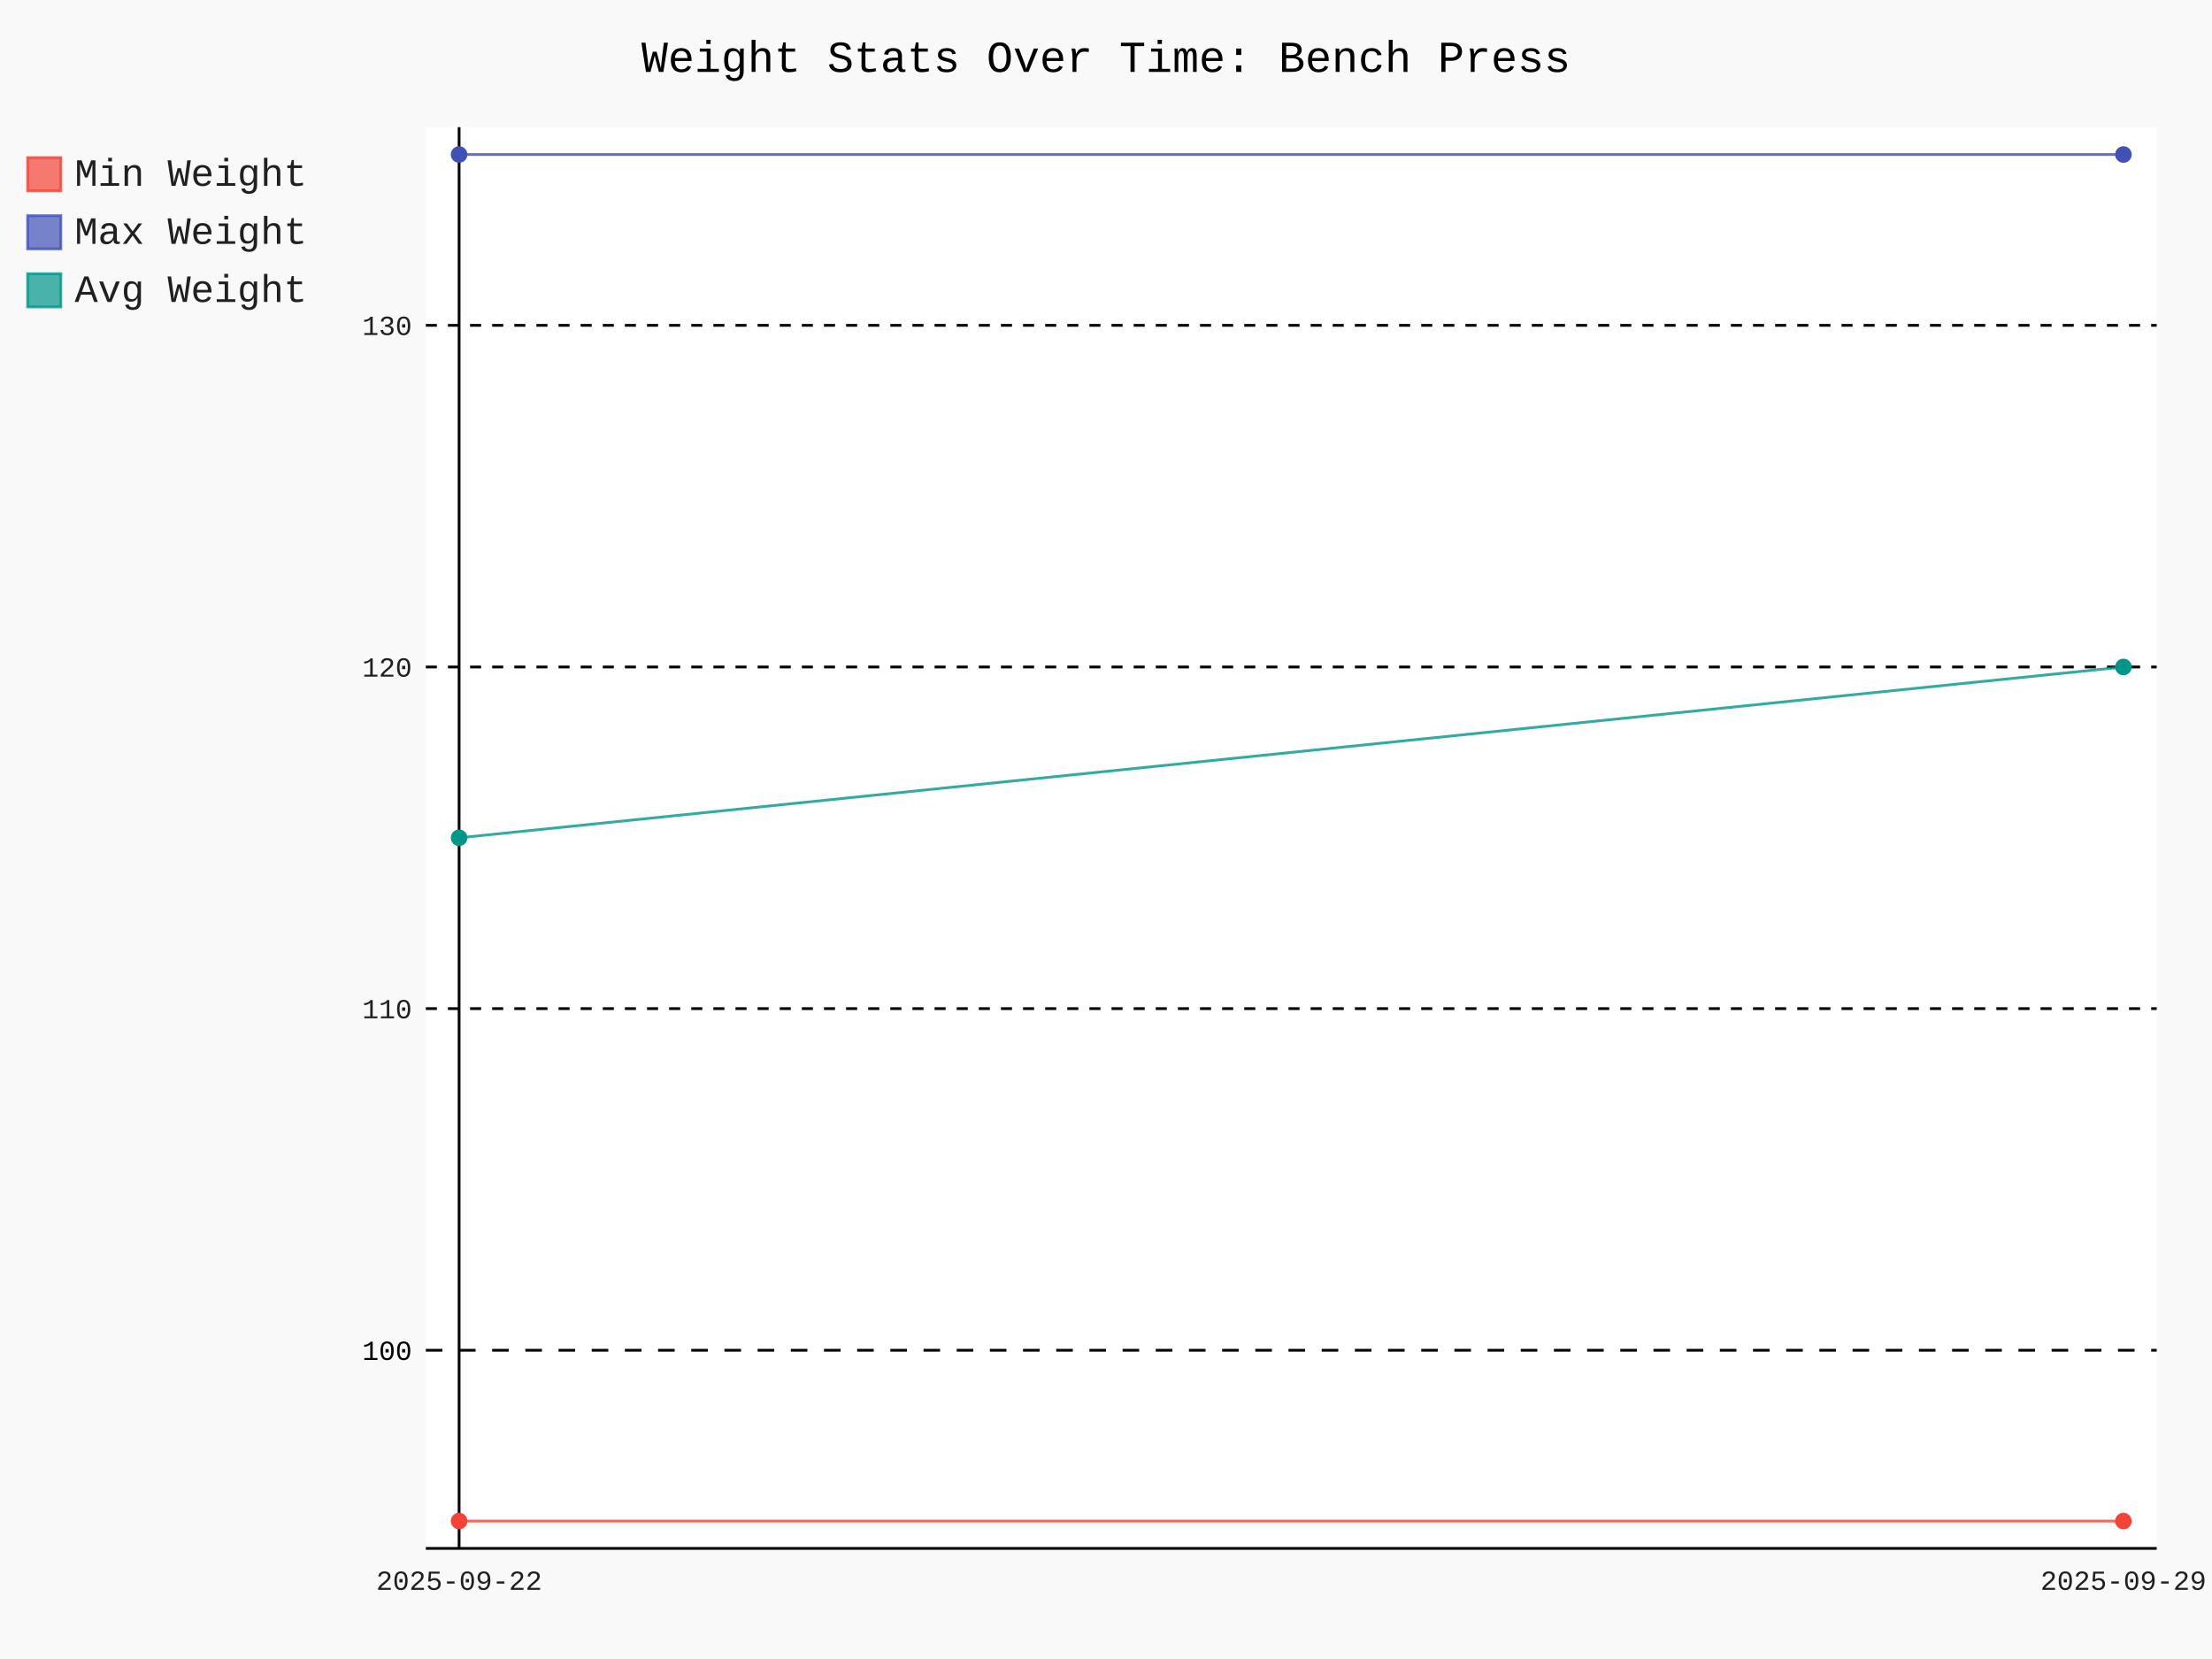
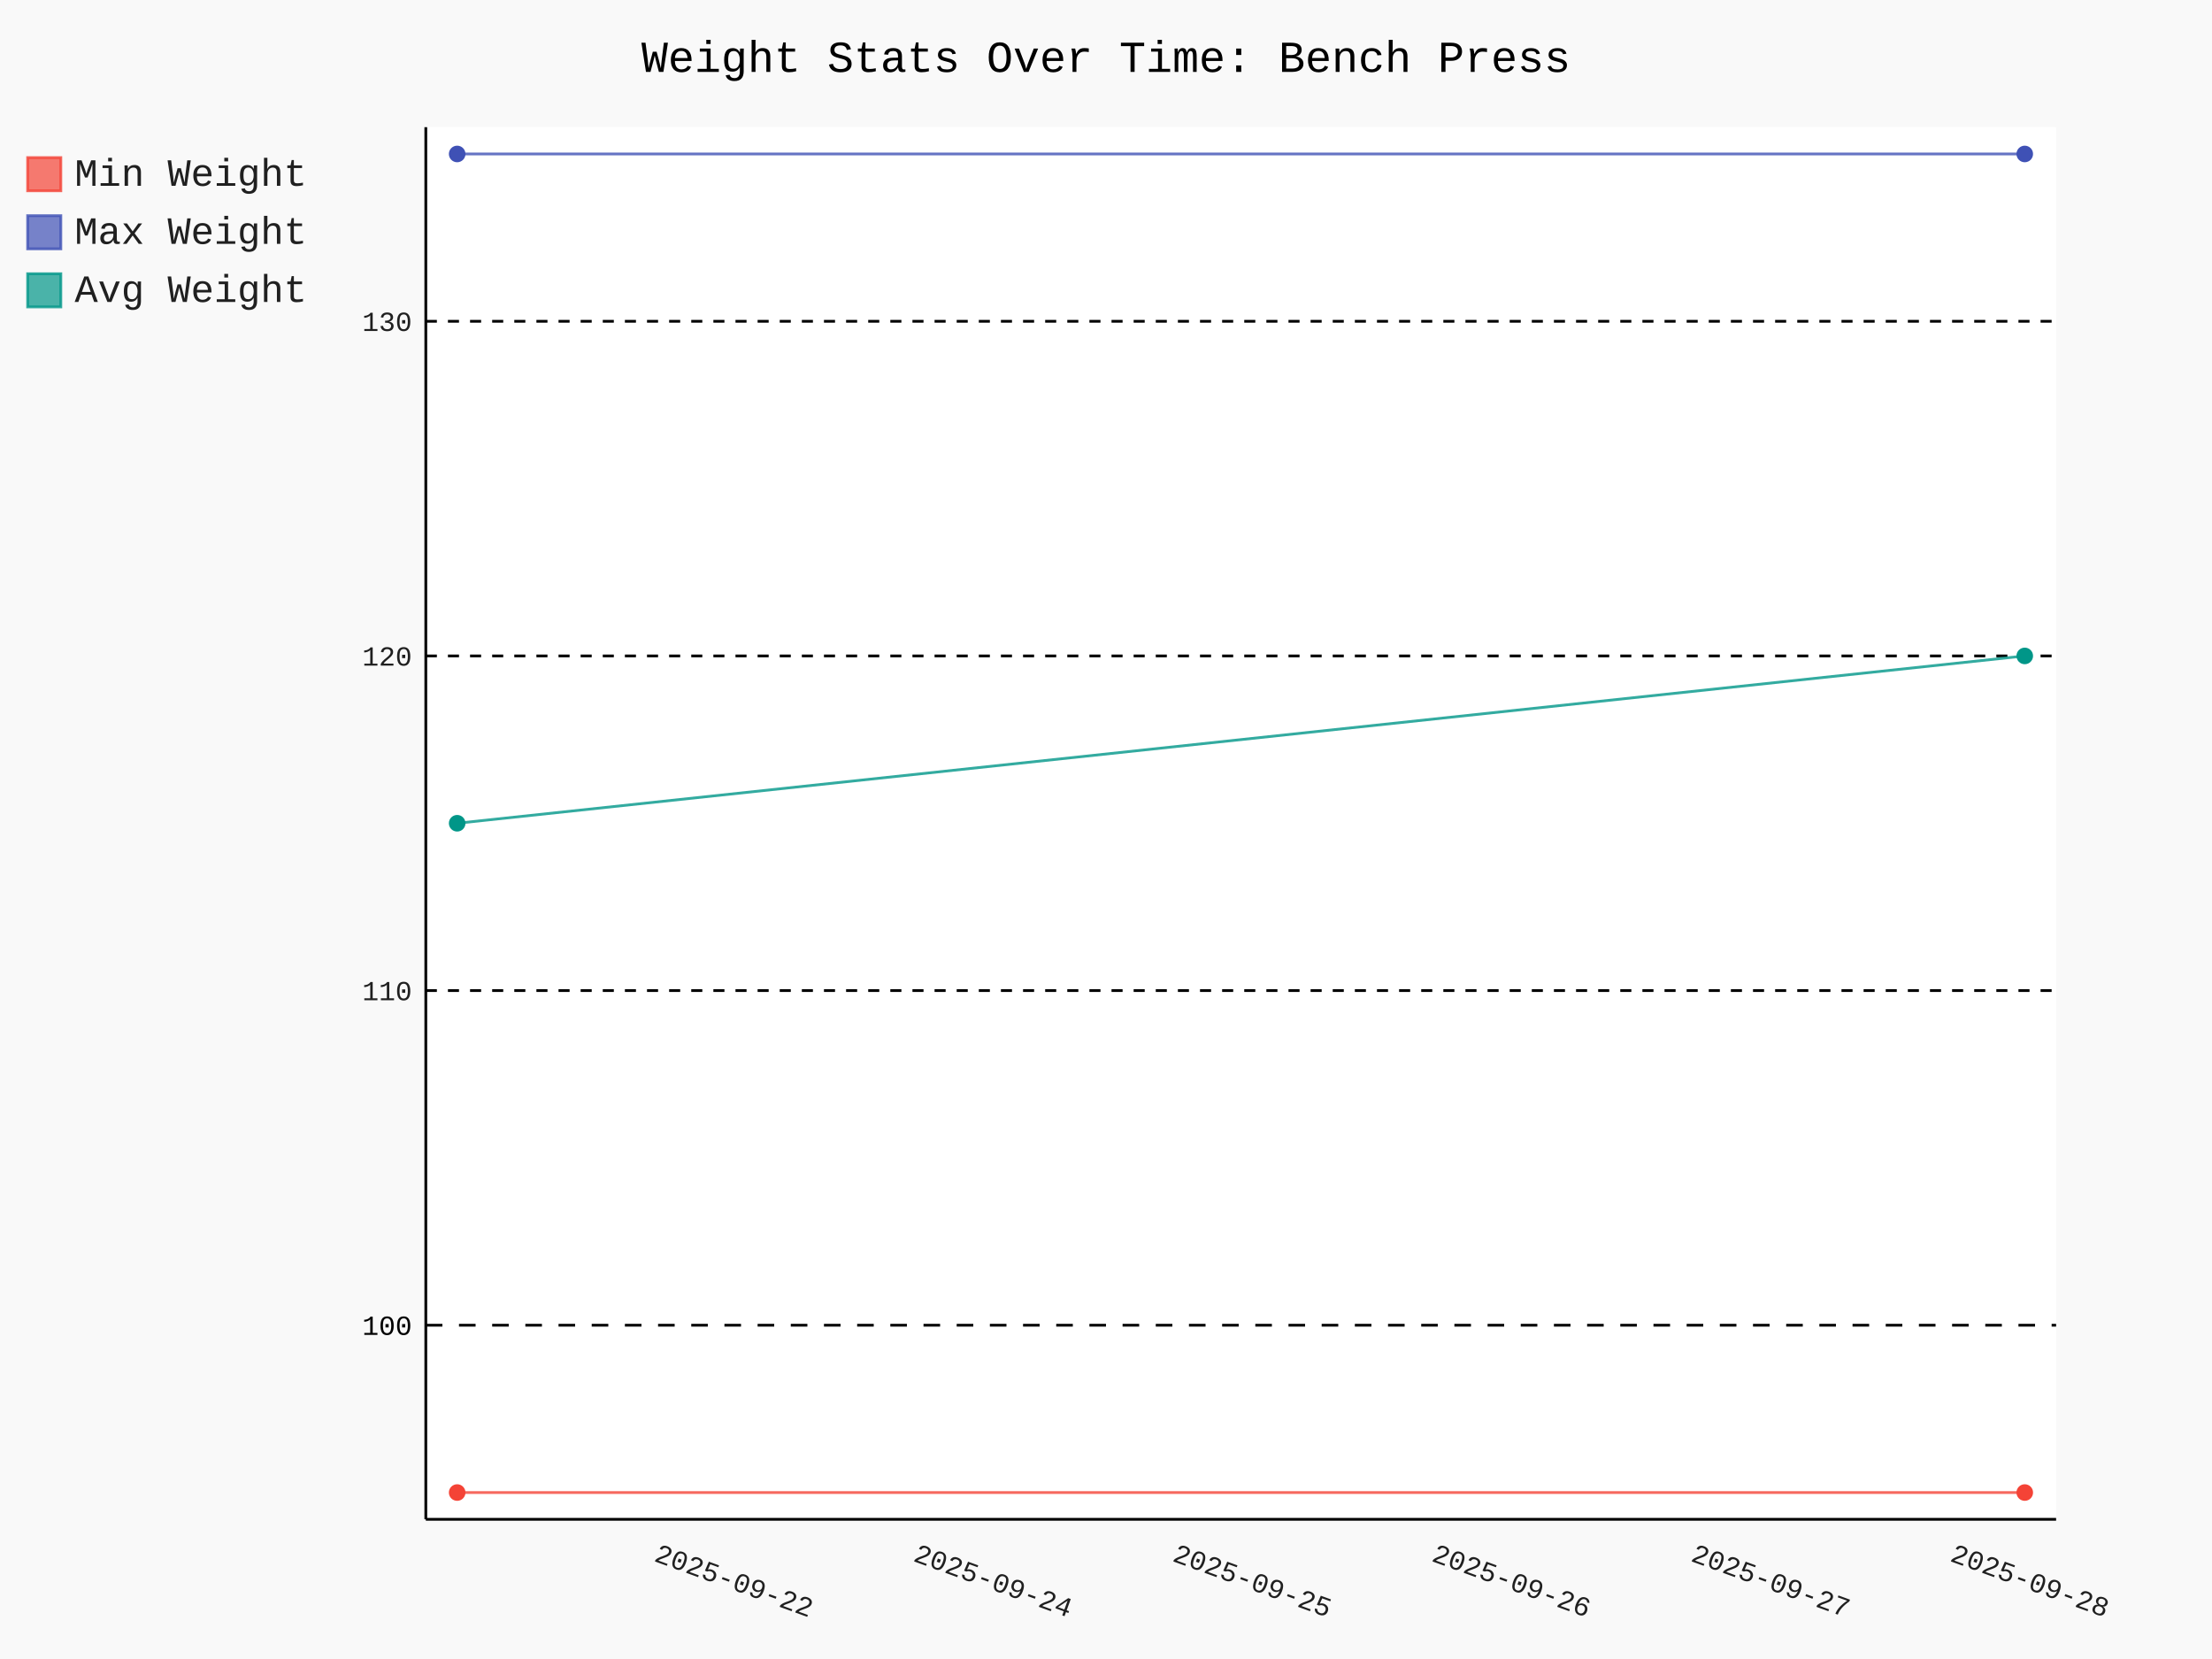
- <svg xmlns="http://www.w3.org/2000/svg" id="chart-1c896b88-9612-4c96-96db-35cc45219f92" class="pygal-chart" viewBox="0 0 800 600">
+ <svg xmlns="http://www.w3.org/2000/svg" id="chart-d8da7f65-ff6c-4fac-b7b3-77474b02274e" class="pygal-chart" viewBox="0 0 800 600">
  <defs>
-     <style type="text/css">#chart-1c896b88-9612-4c96-96db-35cc45219f92{-webkit-user-select:none;-webkit-font-smoothing:antialiased;font-family:Consolas,"Liberation Mono",Menlo,Courier,monospace}#chart-1c896b88-9612-4c96-96db-35cc45219f92 .title{font-family:Consolas,"Liberation Mono",Menlo,Courier,monospace;font-size:16px}#chart-1c896b88-9612-4c96-96db-35cc45219f92 .legends .legend text{font-family:Consolas,"Liberation Mono",Menlo,Courier,monospace;font-size:14px}#chart-1c896b88-9612-4c96-96db-35cc45219f92 .axis text{font-family:Consolas,"Liberation Mono",Menlo,Courier,monospace;font-size:10px}#chart-1c896b88-9612-4c96-96db-35cc45219f92 .axis text.major{font-family:Consolas,"Liberation Mono",Menlo,Courier,monospace;font-size:10px}#chart-1c896b88-9612-4c96-96db-35cc45219f92 .text-overlay text.value{font-family:Consolas,"Liberation Mono",Menlo,Courier,monospace;font-size:16px}#chart-1c896b88-9612-4c96-96db-35cc45219f92 .text-overlay text.label{font-family:Consolas,"Liberation Mono",Menlo,Courier,monospace;font-size:10px}#chart-1c896b88-9612-4c96-96db-35cc45219f92 .tooltip{font-family:Consolas,"Liberation Mono",Menlo,Courier,monospace;font-size:14px}#chart-1c896b88-9612-4c96-96db-35cc45219f92 text.no_data{font-family:Consolas,"Liberation Mono",Menlo,Courier,monospace;font-size:64px}
- #chart-1c896b88-9612-4c96-96db-35cc45219f92{background-color:rgba(249,249,249,1)}#chart-1c896b88-9612-4c96-96db-35cc45219f92 path,#chart-1c896b88-9612-4c96-96db-35cc45219f92 line,#chart-1c896b88-9612-4c96-96db-35cc45219f92 rect,#chart-1c896b88-9612-4c96-96db-35cc45219f92 circle{-webkit-transition:150ms;-moz-transition:150ms;transition:150ms}#chart-1c896b88-9612-4c96-96db-35cc45219f92 .graph &gt; .background{fill:rgba(249,249,249,1)}#chart-1c896b88-9612-4c96-96db-35cc45219f92 .plot &gt; .background{fill:rgba(255,255,255,1)}#chart-1c896b88-9612-4c96-96db-35cc45219f92 .graph{fill:rgba(0,0,0,.87)}#chart-1c896b88-9612-4c96-96db-35cc45219f92 text.no_data{fill:rgba(0,0,0,1)}#chart-1c896b88-9612-4c96-96db-35cc45219f92 .title{fill:rgba(0,0,0,1)}#chart-1c896b88-9612-4c96-96db-35cc45219f92 .legends .legend text{fill:rgba(0,0,0,.87)}#chart-1c896b88-9612-4c96-96db-35cc45219f92 .legends .legend:hover text{fill:rgba(0,0,0,1)}#chart-1c896b88-9612-4c96-96db-35cc45219f92 .axis .line{stroke:rgba(0,0,0,1)}#chart-1c896b88-9612-4c96-96db-35cc45219f92 .axis .guide.line{stroke:rgba(0,0,0,.54)}#chart-1c896b88-9612-4c96-96db-35cc45219f92 .axis .major.line{stroke:rgba(0,0,0,.87)}#chart-1c896b88-9612-4c96-96db-35cc45219f92 .axis text.major{fill:rgba(0,0,0,1)}#chart-1c896b88-9612-4c96-96db-35cc45219f92 .axis.y .guides:hover .guide.line,#chart-1c896b88-9612-4c96-96db-35cc45219f92 .line-graph .axis.x .guides:hover .guide.line,#chart-1c896b88-9612-4c96-96db-35cc45219f92 .stackedline-graph .axis.x .guides:hover .guide.line,#chart-1c896b88-9612-4c96-96db-35cc45219f92 .xy-graph .axis.x .guides:hover .guide.line{stroke:rgba(0,0,0,1)}#chart-1c896b88-9612-4c96-96db-35cc45219f92 .axis .guides:hover text{fill:rgba(0,0,0,1)}#chart-1c896b88-9612-4c96-96db-35cc45219f92 .reactive{fill-opacity:.7;stroke-opacity:.8;stroke-width:1}#chart-1c896b88-9612-4c96-96db-35cc45219f92 .ci{stroke:rgba(0,0,0,.87)}#chart-1c896b88-9612-4c96-96db-35cc45219f92 .reactive.active,#chart-1c896b88-9612-4c96-96db-35cc45219f92 .active .reactive{fill-opacity:.8;stroke-opacity:.9;stroke-width:4}#chart-1c896b88-9612-4c96-96db-35cc45219f92 .ci .reactive.active{stroke-width:1.5}#chart-1c896b88-9612-4c96-96db-35cc45219f92 .series text{fill:rgba(0,0,0,1)}#chart-1c896b88-9612-4c96-96db-35cc45219f92 .tooltip rect{fill:rgba(255,255,255,1);stroke:rgba(0,0,0,1);-webkit-transition:opacity 150ms;-moz-transition:opacity 150ms;transition:opacity 150ms}#chart-1c896b88-9612-4c96-96db-35cc45219f92 .tooltip .label{fill:rgba(0,0,0,.87)}#chart-1c896b88-9612-4c96-96db-35cc45219f92 .tooltip .label{fill:rgba(0,0,0,.87)}#chart-1c896b88-9612-4c96-96db-35cc45219f92 .tooltip .legend{font-size:.8em;fill:rgba(0,0,0,.54)}#chart-1c896b88-9612-4c96-96db-35cc45219f92 .tooltip .x_label{font-size:.6em;fill:rgba(0,0,0,1)}#chart-1c896b88-9612-4c96-96db-35cc45219f92 .tooltip .xlink{font-size:.5em;text-decoration:underline}#chart-1c896b88-9612-4c96-96db-35cc45219f92 .tooltip .value{font-size:1.5em}#chart-1c896b88-9612-4c96-96db-35cc45219f92 .bound{font-size:.5em}#chart-1c896b88-9612-4c96-96db-35cc45219f92 .max-value{font-size:.75em;fill:rgba(0,0,0,.54)}#chart-1c896b88-9612-4c96-96db-35cc45219f92 .map-element{fill:rgba(255,255,255,1);stroke:rgba(0,0,0,.54) !important}#chart-1c896b88-9612-4c96-96db-35cc45219f92 .map-element .reactive{fill-opacity:inherit;stroke-opacity:inherit}#chart-1c896b88-9612-4c96-96db-35cc45219f92 .color-0,#chart-1c896b88-9612-4c96-96db-35cc45219f92 .color-0 a:visited{stroke:#F44336;fill:#F44336}#chart-1c896b88-9612-4c96-96db-35cc45219f92 .color-1,#chart-1c896b88-9612-4c96-96db-35cc45219f92 .color-1 a:visited{stroke:#3F51B5;fill:#3F51B5}#chart-1c896b88-9612-4c96-96db-35cc45219f92 .color-2,#chart-1c896b88-9612-4c96-96db-35cc45219f92 .color-2 a:visited{stroke:#009688;fill:#009688}#chart-1c896b88-9612-4c96-96db-35cc45219f92 .text-overlay .color-0 text{fill:black}#chart-1c896b88-9612-4c96-96db-35cc45219f92 .text-overlay .color-1 text{fill:black}#chart-1c896b88-9612-4c96-96db-35cc45219f92 .text-overlay .color-2 text{fill:black}
- #chart-1c896b88-9612-4c96-96db-35cc45219f92 text.no_data{text-anchor:middle}#chart-1c896b88-9612-4c96-96db-35cc45219f92 .guide.line{fill:none}#chart-1c896b88-9612-4c96-96db-35cc45219f92 .centered{text-anchor:middle}#chart-1c896b88-9612-4c96-96db-35cc45219f92 .title{text-anchor:middle}#chart-1c896b88-9612-4c96-96db-35cc45219f92 .legends .legend text{fill-opacity:1}#chart-1c896b88-9612-4c96-96db-35cc45219f92 .axis.x text{text-anchor:middle}#chart-1c896b88-9612-4c96-96db-35cc45219f92 .axis.x:not(.web) text[transform]{text-anchor:start}#chart-1c896b88-9612-4c96-96db-35cc45219f92 .axis.x:not(.web) text[transform].backwards{text-anchor:end}#chart-1c896b88-9612-4c96-96db-35cc45219f92 .axis.y text{text-anchor:end}#chart-1c896b88-9612-4c96-96db-35cc45219f92 .axis.y text[transform].backwards{text-anchor:start}#chart-1c896b88-9612-4c96-96db-35cc45219f92 .axis.y2 text{text-anchor:start}#chart-1c896b88-9612-4c96-96db-35cc45219f92 .axis.y2 text[transform].backwards{text-anchor:end}#chart-1c896b88-9612-4c96-96db-35cc45219f92 .axis .guide.line{stroke-dasharray:4,4;stroke:black}#chart-1c896b88-9612-4c96-96db-35cc45219f92 .axis .major.guide.line{stroke-dasharray:6,6;stroke:black}#chart-1c896b88-9612-4c96-96db-35cc45219f92 .horizontal .axis.y .guide.line,#chart-1c896b88-9612-4c96-96db-35cc45219f92 .horizontal .axis.y2 .guide.line,#chart-1c896b88-9612-4c96-96db-35cc45219f92 .vertical .axis.x .guide.line{opacity:0}#chart-1c896b88-9612-4c96-96db-35cc45219f92 .horizontal .axis.always_show .guide.line,#chart-1c896b88-9612-4c96-96db-35cc45219f92 .vertical .axis.always_show .guide.line{opacity:1 !important}#chart-1c896b88-9612-4c96-96db-35cc45219f92 .axis.y .guides:hover .guide.line,#chart-1c896b88-9612-4c96-96db-35cc45219f92 .axis.y2 .guides:hover .guide.line,#chart-1c896b88-9612-4c96-96db-35cc45219f92 .axis.x .guides:hover .guide.line{opacity:1}#chart-1c896b88-9612-4c96-96db-35cc45219f92 .axis .guides:hover text{opacity:1}#chart-1c896b88-9612-4c96-96db-35cc45219f92 .nofill{fill:none}#chart-1c896b88-9612-4c96-96db-35cc45219f92 .subtle-fill{fill-opacity:.2}#chart-1c896b88-9612-4c96-96db-35cc45219f92 .dot{stroke-width:1px;fill-opacity:1;stroke-opacity:1}#chart-1c896b88-9612-4c96-96db-35cc45219f92 .dot.active{stroke-width:5px}#chart-1c896b88-9612-4c96-96db-35cc45219f92 .dot.negative{fill:transparent}#chart-1c896b88-9612-4c96-96db-35cc45219f92 text,#chart-1c896b88-9612-4c96-96db-35cc45219f92 tspan{stroke:none !important}#chart-1c896b88-9612-4c96-96db-35cc45219f92 .series text.active{opacity:1}#chart-1c896b88-9612-4c96-96db-35cc45219f92 .tooltip rect{fill-opacity:.95;stroke-width:.5}#chart-1c896b88-9612-4c96-96db-35cc45219f92 .tooltip text{fill-opacity:1}#chart-1c896b88-9612-4c96-96db-35cc45219f92 .showable{visibility:hidden}#chart-1c896b88-9612-4c96-96db-35cc45219f92 .showable.shown{visibility:visible}#chart-1c896b88-9612-4c96-96db-35cc45219f92 .gauge-background{fill:rgba(229,229,229,1);stroke:none}#chart-1c896b88-9612-4c96-96db-35cc45219f92 .bg-lines{stroke:rgba(249,249,249,1);stroke-width:2px}</style>
+     <style type="text/css">#chart-d8da7f65-ff6c-4fac-b7b3-77474b02274e{-webkit-user-select:none;-webkit-font-smoothing:antialiased;font-family:Consolas,"Liberation Mono",Menlo,Courier,monospace}#chart-d8da7f65-ff6c-4fac-b7b3-77474b02274e .title{font-family:Consolas,"Liberation Mono",Menlo,Courier,monospace;font-size:16px}#chart-d8da7f65-ff6c-4fac-b7b3-77474b02274e .legends .legend text{font-family:Consolas,"Liberation Mono",Menlo,Courier,monospace;font-size:14px}#chart-d8da7f65-ff6c-4fac-b7b3-77474b02274e .axis text{font-family:Consolas,"Liberation Mono",Menlo,Courier,monospace;font-size:10px}#chart-d8da7f65-ff6c-4fac-b7b3-77474b02274e .axis text.major{font-family:Consolas,"Liberation Mono",Menlo,Courier,monospace;font-size:10px}#chart-d8da7f65-ff6c-4fac-b7b3-77474b02274e .text-overlay text.value{font-family:Consolas,"Liberation Mono",Menlo,Courier,monospace;font-size:16px}#chart-d8da7f65-ff6c-4fac-b7b3-77474b02274e .text-overlay text.label{font-family:Consolas,"Liberation Mono",Menlo,Courier,monospace;font-size:10px}#chart-d8da7f65-ff6c-4fac-b7b3-77474b02274e .tooltip{font-family:Consolas,"Liberation Mono",Menlo,Courier,monospace;font-size:14px}#chart-d8da7f65-ff6c-4fac-b7b3-77474b02274e text.no_data{font-family:Consolas,"Liberation Mono",Menlo,Courier,monospace;font-size:64px}
+ #chart-d8da7f65-ff6c-4fac-b7b3-77474b02274e{background-color:rgba(249,249,249,1)}#chart-d8da7f65-ff6c-4fac-b7b3-77474b02274e path,#chart-d8da7f65-ff6c-4fac-b7b3-77474b02274e line,#chart-d8da7f65-ff6c-4fac-b7b3-77474b02274e rect,#chart-d8da7f65-ff6c-4fac-b7b3-77474b02274e circle{-webkit-transition:150ms;-moz-transition:150ms;transition:150ms}#chart-d8da7f65-ff6c-4fac-b7b3-77474b02274e .graph &gt; .background{fill:rgba(249,249,249,1)}#chart-d8da7f65-ff6c-4fac-b7b3-77474b02274e .plot &gt; .background{fill:rgba(255,255,255,1)}#chart-d8da7f65-ff6c-4fac-b7b3-77474b02274e .graph{fill:rgba(0,0,0,.87)}#chart-d8da7f65-ff6c-4fac-b7b3-77474b02274e text.no_data{fill:rgba(0,0,0,1)}#chart-d8da7f65-ff6c-4fac-b7b3-77474b02274e .title{fill:rgba(0,0,0,1)}#chart-d8da7f65-ff6c-4fac-b7b3-77474b02274e .legends .legend text{fill:rgba(0,0,0,.87)}#chart-d8da7f65-ff6c-4fac-b7b3-77474b02274e .legends .legend:hover text{fill:rgba(0,0,0,1)}#chart-d8da7f65-ff6c-4fac-b7b3-77474b02274e .axis .line{stroke:rgba(0,0,0,1)}#chart-d8da7f65-ff6c-4fac-b7b3-77474b02274e .axis .guide.line{stroke:rgba(0,0,0,.54)}#chart-d8da7f65-ff6c-4fac-b7b3-77474b02274e .axis .major.line{stroke:rgba(0,0,0,.87)}#chart-d8da7f65-ff6c-4fac-b7b3-77474b02274e .axis text.major{fill:rgba(0,0,0,1)}#chart-d8da7f65-ff6c-4fac-b7b3-77474b02274e .axis.y .guides:hover .guide.line,#chart-d8da7f65-ff6c-4fac-b7b3-77474b02274e .line-graph .axis.x .guides:hover .guide.line,#chart-d8da7f65-ff6c-4fac-b7b3-77474b02274e .stackedline-graph .axis.x .guides:hover .guide.line,#chart-d8da7f65-ff6c-4fac-b7b3-77474b02274e .xy-graph .axis.x .guides:hover .guide.line{stroke:rgba(0,0,0,1)}#chart-d8da7f65-ff6c-4fac-b7b3-77474b02274e .axis .guides:hover text{fill:rgba(0,0,0,1)}#chart-d8da7f65-ff6c-4fac-b7b3-77474b02274e .reactive{fill-opacity:.7;stroke-opacity:.8;stroke-width:1}#chart-d8da7f65-ff6c-4fac-b7b3-77474b02274e .ci{stroke:rgba(0,0,0,.87)}#chart-d8da7f65-ff6c-4fac-b7b3-77474b02274e .reactive.active,#chart-d8da7f65-ff6c-4fac-b7b3-77474b02274e .active .reactive{fill-opacity:.8;stroke-opacity:.9;stroke-width:4}#chart-d8da7f65-ff6c-4fac-b7b3-77474b02274e .ci .reactive.active{stroke-width:1.5}#chart-d8da7f65-ff6c-4fac-b7b3-77474b02274e .series text{fill:rgba(0,0,0,1)}#chart-d8da7f65-ff6c-4fac-b7b3-77474b02274e .tooltip rect{fill:rgba(255,255,255,1);stroke:rgba(0,0,0,1);-webkit-transition:opacity 150ms;-moz-transition:opacity 150ms;transition:opacity 150ms}#chart-d8da7f65-ff6c-4fac-b7b3-77474b02274e .tooltip .label{fill:rgba(0,0,0,.87)}#chart-d8da7f65-ff6c-4fac-b7b3-77474b02274e .tooltip .label{fill:rgba(0,0,0,.87)}#chart-d8da7f65-ff6c-4fac-b7b3-77474b02274e .tooltip .legend{font-size:.8em;fill:rgba(0,0,0,.54)}#chart-d8da7f65-ff6c-4fac-b7b3-77474b02274e .tooltip .x_label{font-size:.6em;fill:rgba(0,0,0,1)}#chart-d8da7f65-ff6c-4fac-b7b3-77474b02274e .tooltip .xlink{font-size:.5em;text-decoration:underline}#chart-d8da7f65-ff6c-4fac-b7b3-77474b02274e .tooltip .value{font-size:1.5em}#chart-d8da7f65-ff6c-4fac-b7b3-77474b02274e .bound{font-size:.5em}#chart-d8da7f65-ff6c-4fac-b7b3-77474b02274e .max-value{font-size:.75em;fill:rgba(0,0,0,.54)}#chart-d8da7f65-ff6c-4fac-b7b3-77474b02274e .map-element{fill:rgba(255,255,255,1);stroke:rgba(0,0,0,.54) !important}#chart-d8da7f65-ff6c-4fac-b7b3-77474b02274e .map-element .reactive{fill-opacity:inherit;stroke-opacity:inherit}#chart-d8da7f65-ff6c-4fac-b7b3-77474b02274e .color-0,#chart-d8da7f65-ff6c-4fac-b7b3-77474b02274e .color-0 a:visited{stroke:#F44336;fill:#F44336}#chart-d8da7f65-ff6c-4fac-b7b3-77474b02274e .color-1,#chart-d8da7f65-ff6c-4fac-b7b3-77474b02274e .color-1 a:visited{stroke:#3F51B5;fill:#3F51B5}#chart-d8da7f65-ff6c-4fac-b7b3-77474b02274e .color-2,#chart-d8da7f65-ff6c-4fac-b7b3-77474b02274e .color-2 a:visited{stroke:#009688;fill:#009688}#chart-d8da7f65-ff6c-4fac-b7b3-77474b02274e .text-overlay .color-0 text{fill:black}#chart-d8da7f65-ff6c-4fac-b7b3-77474b02274e .text-overlay .color-1 text{fill:black}#chart-d8da7f65-ff6c-4fac-b7b3-77474b02274e .text-overlay .color-2 text{fill:black}
+ #chart-d8da7f65-ff6c-4fac-b7b3-77474b02274e text.no_data{text-anchor:middle}#chart-d8da7f65-ff6c-4fac-b7b3-77474b02274e .guide.line{fill:none}#chart-d8da7f65-ff6c-4fac-b7b3-77474b02274e .centered{text-anchor:middle}#chart-d8da7f65-ff6c-4fac-b7b3-77474b02274e .title{text-anchor:middle}#chart-d8da7f65-ff6c-4fac-b7b3-77474b02274e .legends .legend text{fill-opacity:1}#chart-d8da7f65-ff6c-4fac-b7b3-77474b02274e .axis.x text{text-anchor:middle}#chart-d8da7f65-ff6c-4fac-b7b3-77474b02274e .axis.x:not(.web) text[transform]{text-anchor:start}#chart-d8da7f65-ff6c-4fac-b7b3-77474b02274e .axis.x:not(.web) text[transform].backwards{text-anchor:end}#chart-d8da7f65-ff6c-4fac-b7b3-77474b02274e .axis.y text{text-anchor:end}#chart-d8da7f65-ff6c-4fac-b7b3-77474b02274e .axis.y text[transform].backwards{text-anchor:start}#chart-d8da7f65-ff6c-4fac-b7b3-77474b02274e .axis.y2 text{text-anchor:start}#chart-d8da7f65-ff6c-4fac-b7b3-77474b02274e .axis.y2 text[transform].backwards{text-anchor:end}#chart-d8da7f65-ff6c-4fac-b7b3-77474b02274e .axis .guide.line{stroke-dasharray:4,4;stroke:black}#chart-d8da7f65-ff6c-4fac-b7b3-77474b02274e .axis .major.guide.line{stroke-dasharray:6,6;stroke:black}#chart-d8da7f65-ff6c-4fac-b7b3-77474b02274e .horizontal .axis.y .guide.line,#chart-d8da7f65-ff6c-4fac-b7b3-77474b02274e .horizontal .axis.y2 .guide.line,#chart-d8da7f65-ff6c-4fac-b7b3-77474b02274e .vertical .axis.x .guide.line{opacity:0}#chart-d8da7f65-ff6c-4fac-b7b3-77474b02274e .horizontal .axis.always_show .guide.line,#chart-d8da7f65-ff6c-4fac-b7b3-77474b02274e .vertical .axis.always_show .guide.line{opacity:1 !important}#chart-d8da7f65-ff6c-4fac-b7b3-77474b02274e .axis.y .guides:hover .guide.line,#chart-d8da7f65-ff6c-4fac-b7b3-77474b02274e .axis.y2 .guides:hover .guide.line,#chart-d8da7f65-ff6c-4fac-b7b3-77474b02274e .axis.x .guides:hover .guide.line{opacity:1}#chart-d8da7f65-ff6c-4fac-b7b3-77474b02274e .axis .guides:hover text{opacity:1}#chart-d8da7f65-ff6c-4fac-b7b3-77474b02274e .nofill{fill:none}#chart-d8da7f65-ff6c-4fac-b7b3-77474b02274e .subtle-fill{fill-opacity:.2}#chart-d8da7f65-ff6c-4fac-b7b3-77474b02274e .dot{stroke-width:1px;fill-opacity:1;stroke-opacity:1}#chart-d8da7f65-ff6c-4fac-b7b3-77474b02274e .dot.active{stroke-width:5px}#chart-d8da7f65-ff6c-4fac-b7b3-77474b02274e .dot.negative{fill:transparent}#chart-d8da7f65-ff6c-4fac-b7b3-77474b02274e text,#chart-d8da7f65-ff6c-4fac-b7b3-77474b02274e tspan{stroke:none !important}#chart-d8da7f65-ff6c-4fac-b7b3-77474b02274e .series text.active{opacity:1}#chart-d8da7f65-ff6c-4fac-b7b3-77474b02274e .tooltip rect{fill-opacity:.95;stroke-width:.5}#chart-d8da7f65-ff6c-4fac-b7b3-77474b02274e .tooltip text{fill-opacity:1}#chart-d8da7f65-ff6c-4fac-b7b3-77474b02274e .showable{visibility:hidden}#chart-d8da7f65-ff6c-4fac-b7b3-77474b02274e .showable.shown{visibility:visible}#chart-d8da7f65-ff6c-4fac-b7b3-77474b02274e .gauge-background{fill:rgba(229,229,229,1);stroke:none}#chart-d8da7f65-ff6c-4fac-b7b3-77474b02274e .bg-lines{stroke:rgba(249,249,249,1);stroke-width:2px}</style>
  </defs>
-   <g class="graph line-graph vertical">
+   <g class="graph xy-graph vertical">
    <rect x="0" y="0" width="800" height="600" class="background" />
    <g transform="translate(154, 46)" class="plot">
-       <rect x="0" y="0" width="626.0" height="514" class="background" />
+       <rect x="0" y="0" width="589.618" height="503.479" class="background" />
      <g class="axis y always_show">
-         <path d="M0 514 h626" class="line" />
+         <path d="M0 503.479 h589.618" class="line" />
        <g class="guides">
-           <path d="M0 442.337 h626" class="major guide line" />
-           <text x="-5" y="445.837" class="major">100</text>
+           <path d="M0 433.282 h589.618" class="major guide line" />
+           <text x="-5" y="436.782" class="major">100</text>
        </g>
        <g class="guides">
-           <path d="M0 318.779 h626" class="guide line" />
-           <text x="-5" y="322.279" class="">110</text>
+           <path d="M0 312.254 h589.618" class="guide line" />
+           <text x="-5" y="315.754" class="">110</text>
        </g>
        <g class="guides">
-           <path d="M0 195.221 h626" class="guide line" />
-           <text x="-5" y="198.721" class="">120</text>
+           <path d="M0 191.225 h589.618" class="guide line" />
+           <text x="-5" y="194.725" class="">120</text>
        </g>
        <g class="guides">
-           <path d="M0 71.663 h626" class="guide line" />
-           <text x="-5" y="75.163" class="">130</text>
+           <path d="M0 70.197 h589.618" class="guide line" />
+           <text x="-5" y="73.697" class="">130</text>
        </g>
      </g>
      <g class="axis x">
+         <path d="M0 0 v503.479" class="line" />
        <g class="guides">
-           <path d="M12.038 0 v514" class="line" />
-           <text x="12.038" y="529.0" class="">2025-09-22</text>
+           <path d="M82.206 0 v503.479" class="guide line" />
+           <text x="82.206" y="518.479" class="" transform="rotate(20 82.20642 518.4788)">2025-09-22</text>
        </g>
        <g class="guides">
-           <path d="M613.962 0 v514" class="guide line" />
-           <text x="613.962" y="529.0" class="">2025-09-29</text>
+           <path d="M175.947 0 v503.479" class="guide line" />
+           <text x="175.947" y="518.479" class="" transform="rotate(20 175.9466 518.4788)">2025-09-24</text>
+         </g>
+         <g class="guides">
+           <path d="M269.687 0 v503.479" class="guide line" />
+           <text x="269.687" y="518.479" class="" transform="rotate(20 269.6868 518.4788)">2025-09-25</text>
+         </g>
+         <g class="guides">
+           <path d="M363.427 0 v503.479" class="guide line" />
+           <text x="363.427" y="518.479" class="" transform="rotate(20 363.4271 518.4788)">2025-09-26</text>
+         </g>
+         <g class="guides">
+           <path d="M457.167 0 v503.479" class="guide line" />
+           <text x="457.167" y="518.479" class="" transform="rotate(20 457.1673 518.4788)">2025-09-27</text>
+         </g>
+         <g class="guides">
+           <path d="M550.907 0 v503.479" class="guide line" />
+           <text x="550.907" y="518.479" class="" transform="rotate(20 550.9075 518.4788)">2025-09-28</text>
        </g>
      </g>
      <g class="series serie-0 color-0">
-         <path d="M12.038 504.115 L613.962 504.115" class="line reactive nofill" />
+         <path d="M11.339 493.797 L578.28 493.797" class="line reactive nofill" />
      </g>
      <g class="series serie-1 color-1">
-         <path d="M12.038 9.885 L613.962 9.885" class="line reactive nofill" />
+         <path d="M11.339 9.682 L578.28 9.682" class="line reactive nofill" />
      </g>
      <g class="series serie-2 color-2">
-         <path d="M12.038 257 L613.962 195.221" class="line reactive nofill" />
+         <path d="M11.339 251.739 L578.28 191.225" class="line reactive nofill" />
      </g>
    </g>
    <g class="titles">
      <text x="400.0" y="26" class="title plot_title">Weight Stats Over Time: Bench Press</text>
    </g>
    <g transform="translate(154, 46)" class="plot overlay">
      <g class="series serie-0 color-0">
        <g class="dots">
-           <circle cx="12.038" cy="504.115" r="2.5" class="dot reactive tooltip-trigger" />
+           <circle cx="11.339" cy="493.797" r="2.5" class="dot reactive tooltip-trigger" />
        </g>
        <g class="dots">
-           <circle cx="613.962" cy="504.115" r="2.5" class="dot reactive tooltip-trigger" />
+           <circle cx="578.28" cy="493.797" r="2.5" class="dot reactive tooltip-trigger" />
        </g>
      </g>
      <g class="series serie-1 color-1">
        <g class="dots">
-           <circle cx="12.038" cy="9.885" r="2.5" class="dot reactive tooltip-trigger" />
+           <circle cx="11.339" cy="9.682" r="2.5" class="dot reactive tooltip-trigger" />
        </g>
        <g class="dots">
-           <circle cx="613.962" cy="9.885" r="2.5" class="dot reactive tooltip-trigger" />
+           <circle cx="578.28" cy="9.682" r="2.5" class="dot reactive tooltip-trigger" />
        </g>
      </g>
      <g class="series serie-2 color-2">
        <g class="dots">
-           <circle cx="12.038" cy="257" r="2.5" class="dot reactive tooltip-trigger" />
+           <circle cx="11.339" cy="251.739" r="2.5" class="dot reactive tooltip-trigger" />
        </g>
        <g class="dots">
-           <circle cx="613.962" cy="195.221" r="2.5" class="dot reactive tooltip-trigger" />
+           <circle cx="578.28" cy="191.225" r="2.5" class="dot reactive tooltip-trigger" />
        </g>
      </g>
    </g>
    <g transform="translate(154, 46)" class="plot text-overlay">
      <g class="series serie-0 color-0" />
      <g class="series serie-1 color-1" />
      <g class="series serie-2 color-2" />
    </g>
    <g transform="translate(154, 46)" class="plot tooltip-overlay">
      <g transform="translate(0 0)" style="opacity: 0" class="tooltip">
        <rect rx="0" ry="0" width="0" height="0" class="tooltip-box" />
        <g class="text" />
      </g>
    </g>
    <g transform="translate(10, 56)" class="legends">
      <g id="activate-serie-0" class="legend reactive activate-serie">
        <rect x="0.0" y="1.0" width="12" height="12" class="color-0 reactive" />
        <text x="17.0" y="11.2">Min Weight</text>
      </g>
      <g id="activate-serie-1" class="legend reactive activate-serie">
        <rect x="0.0" y="22.0" width="12" height="12" class="color-1 reactive" />
        <text x="17.0" y="32.2">Max Weight</text>
      </g>
      <g id="activate-serie-2" class="legend reactive activate-serie">
        <rect x="0.0" y="43.0" width="12" height="12" class="color-2 reactive" />
        <text x="17.0" y="53.2">Avg Weight</text>
      </g>
    </g>
-     <g transform="translate(790, 56)" class="legends" />
+     <g transform="translate(753, 56)" class="legends" />
  </g>
</svg>
